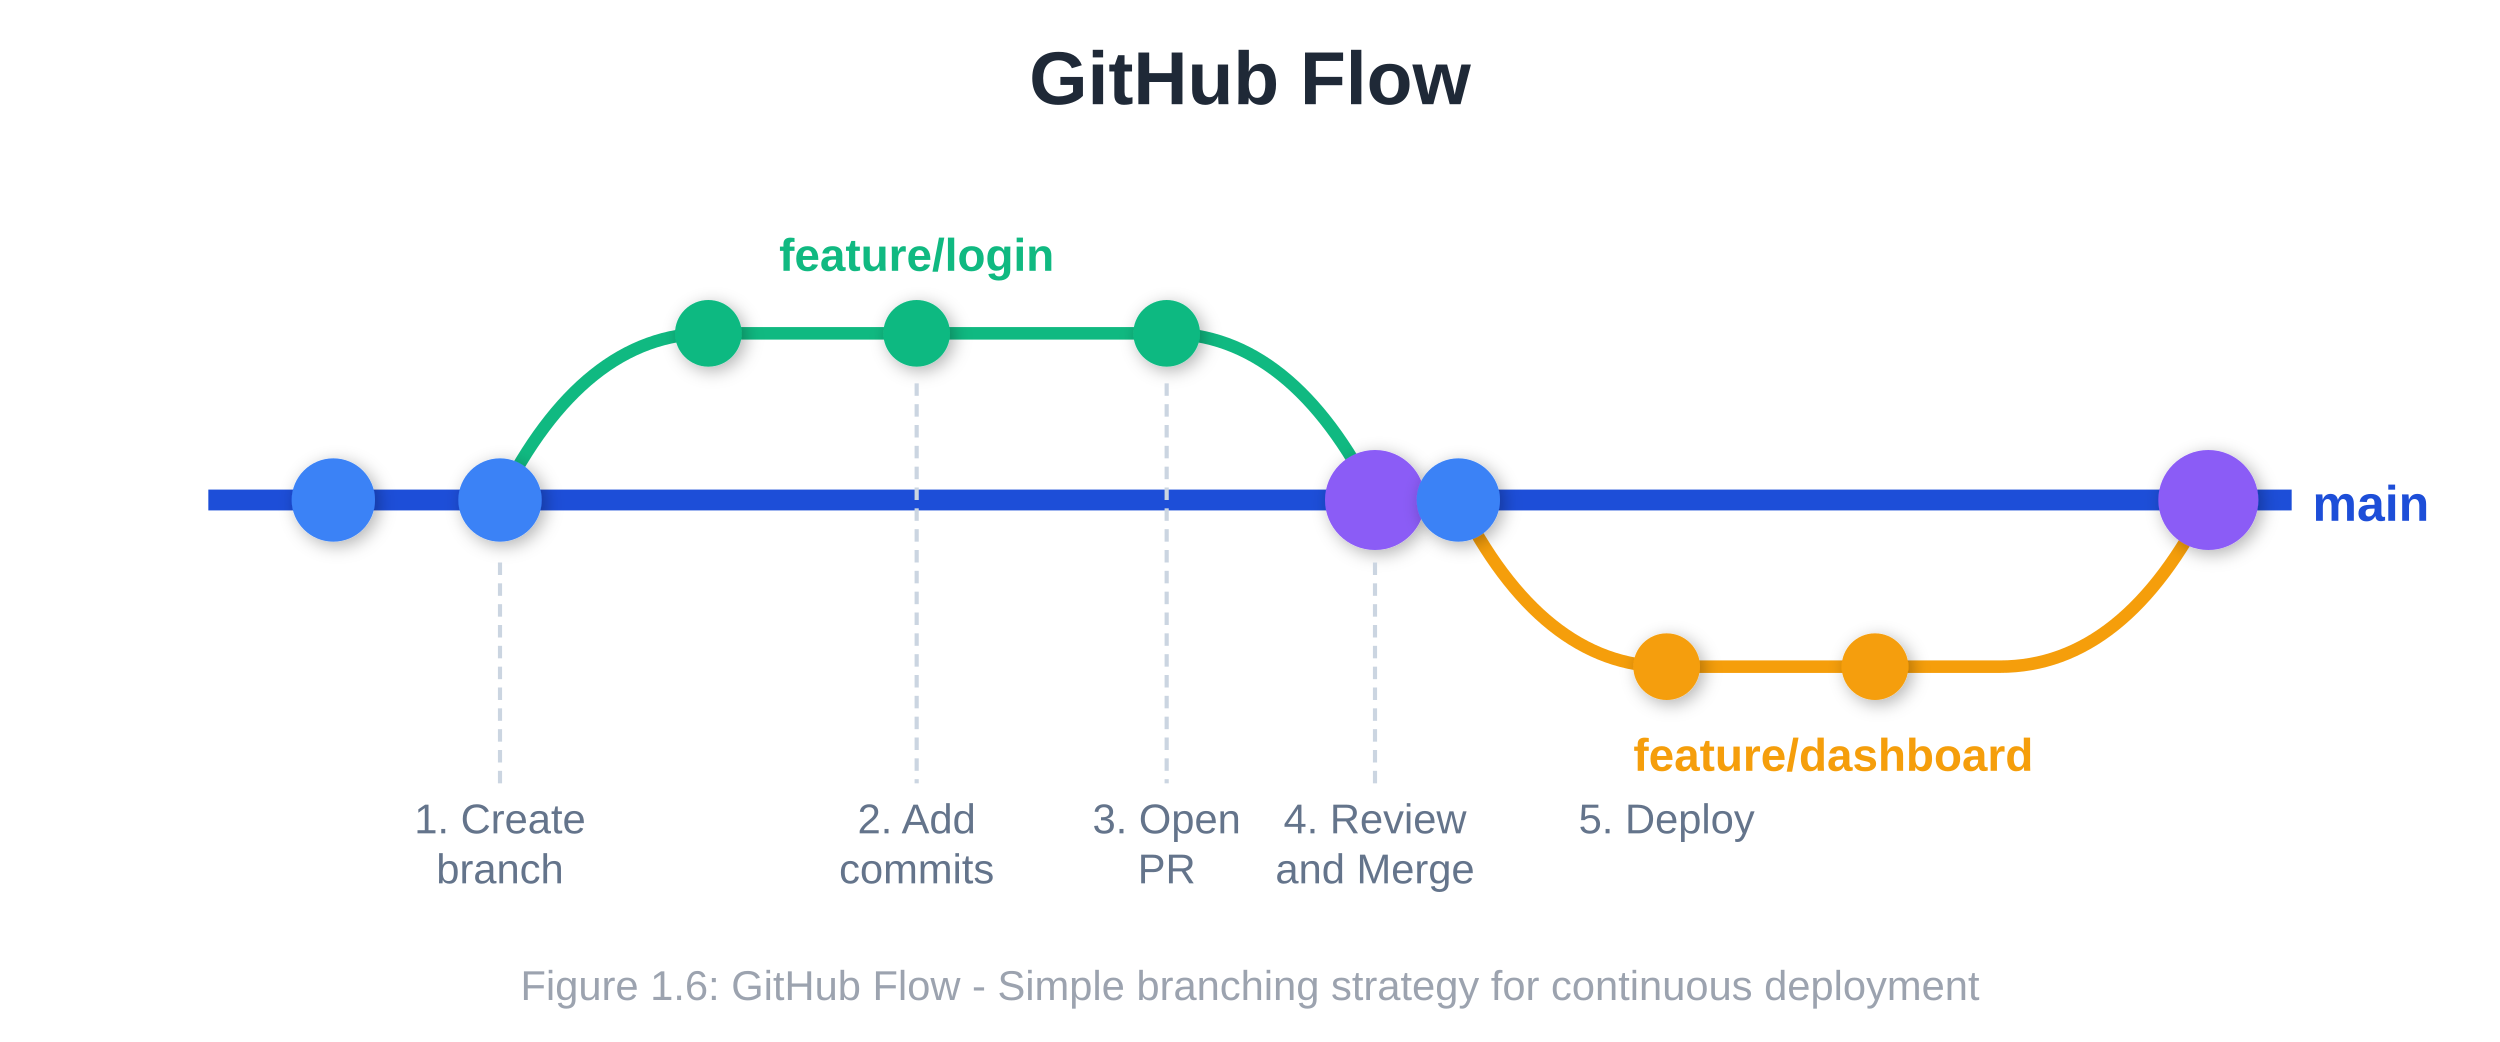
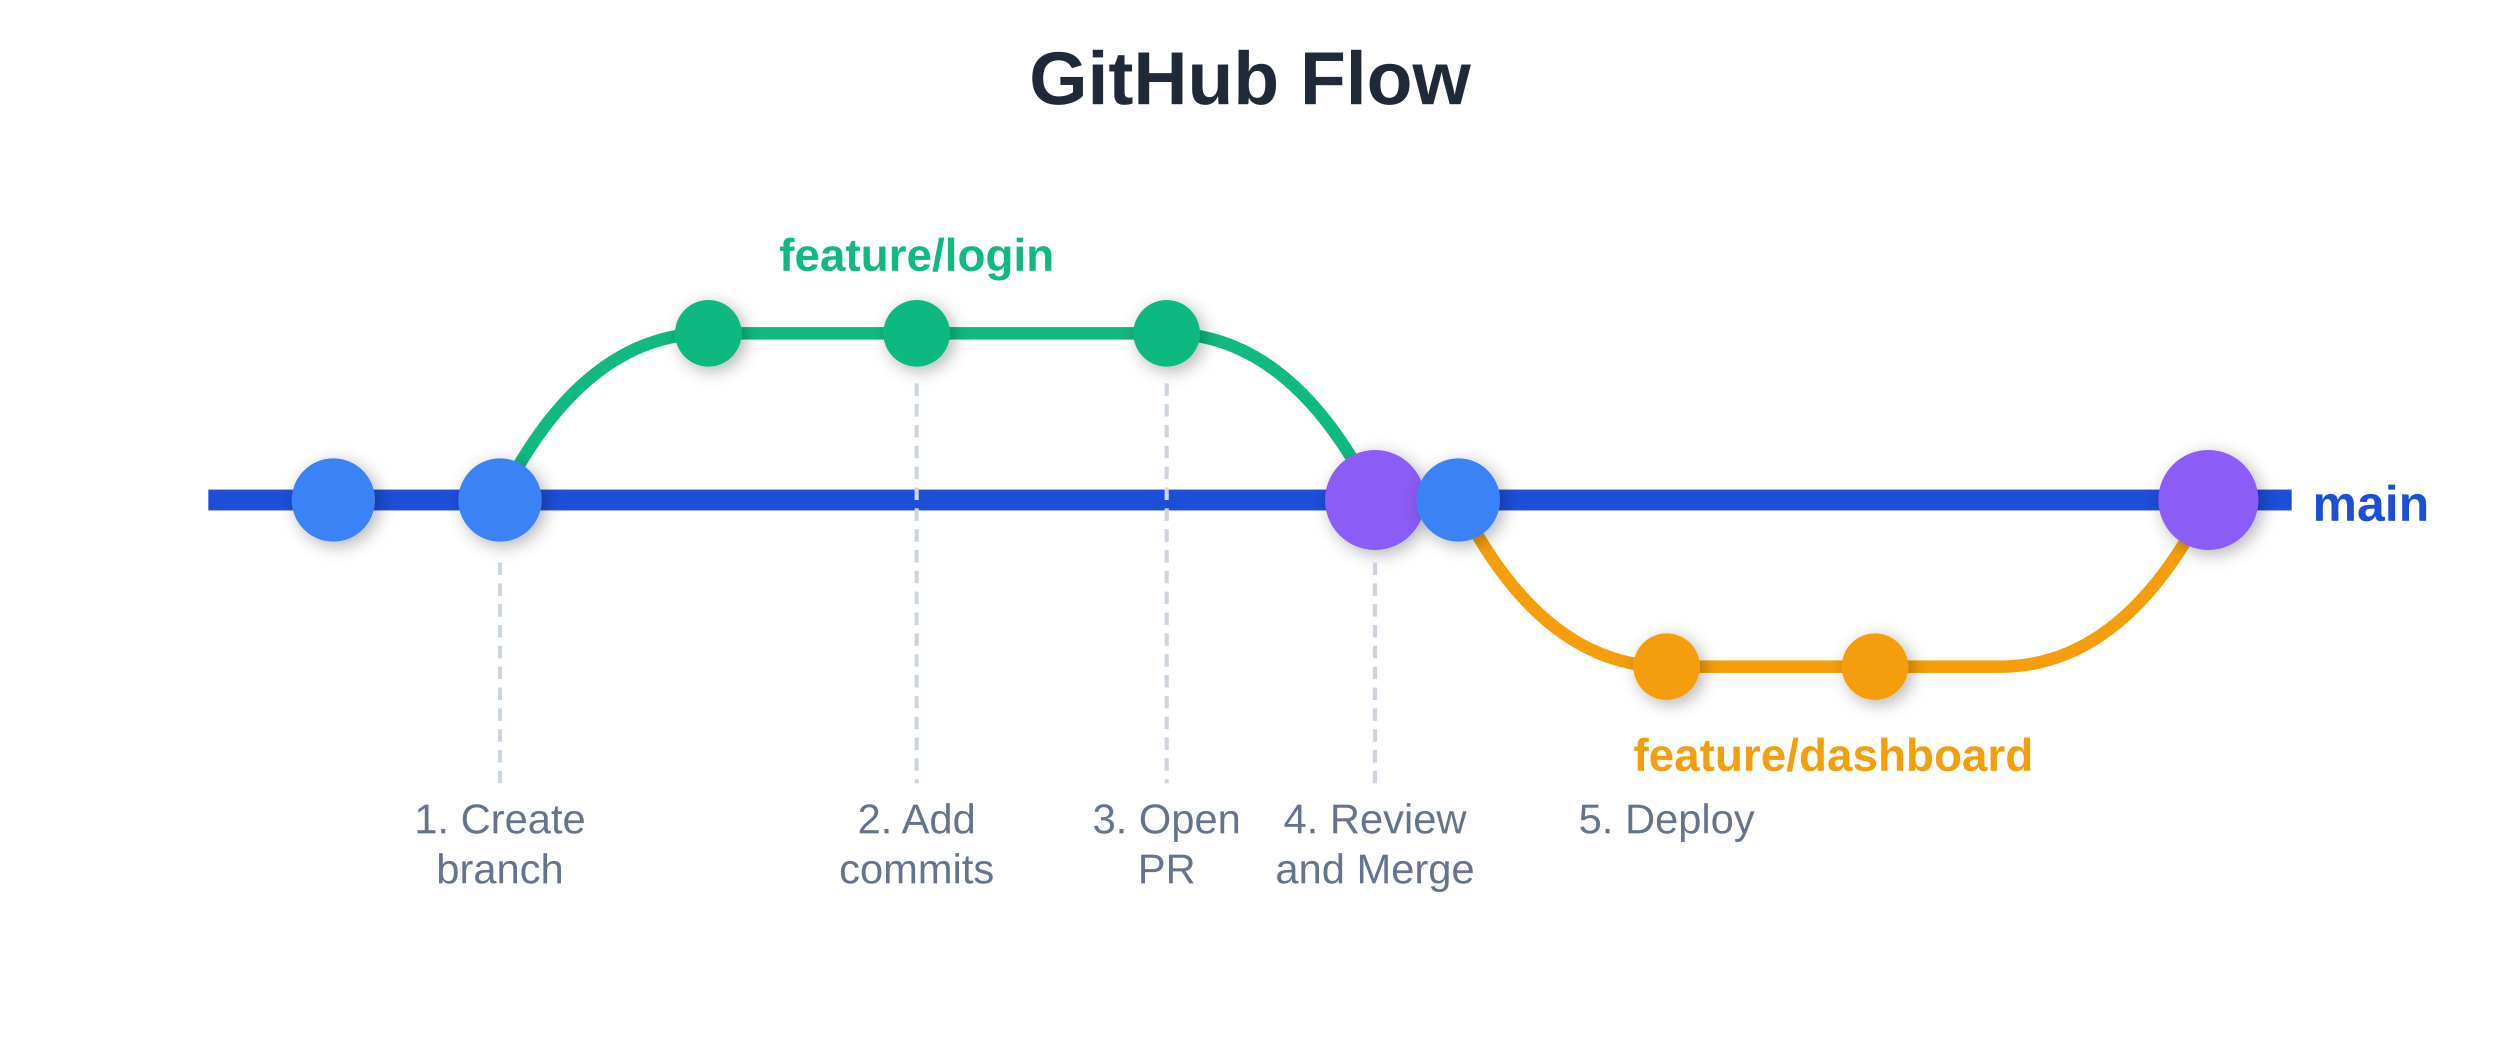
<svg xmlns="http://www.w3.org/2000/svg" viewBox="0 0 600 250" width="600" height="250">
  <defs>
    <filter id="shadow" x="-50%" y="-50%" width="200%" height="200%">
      <feGaussianBlur in="SourceAlpha" stdDeviation="2" />
      <feOffset dx="1" dy="1" result="offsetblur" />
      <feComponentTransfer>
        <feFuncA type="linear" slope="0.3" />
      </feComponentTransfer>
      <feMerge>
        <feMergeNode />
        <feMergeNode in="SourceGraphic" />
      </feMerge>
    </filter>
  </defs>
  <text x="300" y="25" text-anchor="middle" font-family="Arial, sans-serif" font-size="18" font-weight="bold" fill="#1F2937">GitHub Flow</text>
  <line x1="50" y1="120" x2="550" y2="120" stroke="#1D4ED8" stroke-width="5" />
  <text x="555" y="125" font-family="Arial, sans-serif" font-size="12" font-weight="bold" fill="#1D4ED8">main</text>
  <path d="M120 120 Q140 80 170 80 L280 80 Q310 80 330 120" stroke="#10B981" stroke-width="3" fill="none" />
  <path d="M350 120 Q370 160 400 160 L480 160 Q510 160 530 120" stroke="#F59E0B" stroke-width="3" fill="none" />
  <circle cx="80" cy="120" r="10" fill="#3B82F6" filter="url(#shadow)" />
  <circle cx="120" cy="120" r="10" fill="#3B82F6" filter="url(#shadow)" />
  <circle cx="330" cy="120" r="12" fill="#8B5CF6" filter="url(#shadow)" />
  <circle cx="350" cy="120" r="10" fill="#3B82F6" filter="url(#shadow)" />
  <circle cx="530" cy="120" r="12" fill="#8B5CF6" filter="url(#shadow)" />
  <circle cx="170" cy="80" r="8" fill="#10B981" filter="url(#shadow)" />
  <circle cx="220" cy="80" r="8" fill="#10B981" filter="url(#shadow)" />
  <circle cx="280" cy="80" r="8" fill="#10B981" filter="url(#shadow)" />
  <circle cx="400" cy="160" r="8" fill="#F59E0B" filter="url(#shadow)" />
  <circle cx="450" cy="160" r="8" fill="#F59E0B" filter="url(#shadow)" />
  <text x="220" y="65" text-anchor="middle" font-family="Arial, sans-serif" font-size="11" fill="#10B981" font-weight="bold">feature/login</text>
  <text x="440" y="185" text-anchor="middle" font-family="Arial, sans-serif" font-size="11" fill="#F59E0B" font-weight="bold">feature/dashboard</text>
  <text x="120" y="200" text-anchor="middle" font-family="Arial, sans-serif" font-size="10" fill="#64748B">1. Create</text>
  <text x="120" y="212" text-anchor="middle" font-family="Arial, sans-serif" font-size="10" fill="#64748B">branch</text>
  <text x="220" y="200" text-anchor="middle" font-family="Arial, sans-serif" font-size="10" fill="#64748B">2. Add</text>
  <text x="220" y="212" text-anchor="middle" font-family="Arial, sans-serif" font-size="10" fill="#64748B">commits</text>
  <text x="280" y="200" text-anchor="middle" font-family="Arial, sans-serif" font-size="10" fill="#64748B">3. Open</text>
  <text x="280" y="212" text-anchor="middle" font-family="Arial, sans-serif" font-size="10" fill="#64748B">PR</text>
  <text x="330" y="200" text-anchor="middle" font-family="Arial, sans-serif" font-size="10" fill="#64748B">4. Review</text>
  <text x="330" y="212" text-anchor="middle" font-family="Arial, sans-serif" font-size="10" fill="#64748B">and Merge</text>
  <text x="400" y="200" text-anchor="middle" font-family="Arial, sans-serif" font-size="10" fill="#64748B">5. Deploy</text>
  <line x1="120" y1="135" x2="120" y2="188" stroke="#CBD5E1" stroke-width="1" stroke-dasharray="3,2" />
  <line x1="220" y1="92" x2="220" y2="188" stroke="#CBD5E1" stroke-width="1" stroke-dasharray="3,2" />
  <line x1="280" y1="92" x2="280" y2="188" stroke="#CBD5E1" stroke-width="1" stroke-dasharray="3,2" />
  <line x1="330" y1="135" x2="330" y2="188" stroke="#CBD5E1" stroke-width="1" stroke-dasharray="3,2" />
-   <text x="300" y="240" text-anchor="middle" font-family="Arial, sans-serif" font-size="10" fill="#9CA3AF">Figure 1.6: GitHub Flow - Simple branching strategy for continuous deployment</text>
</svg>
